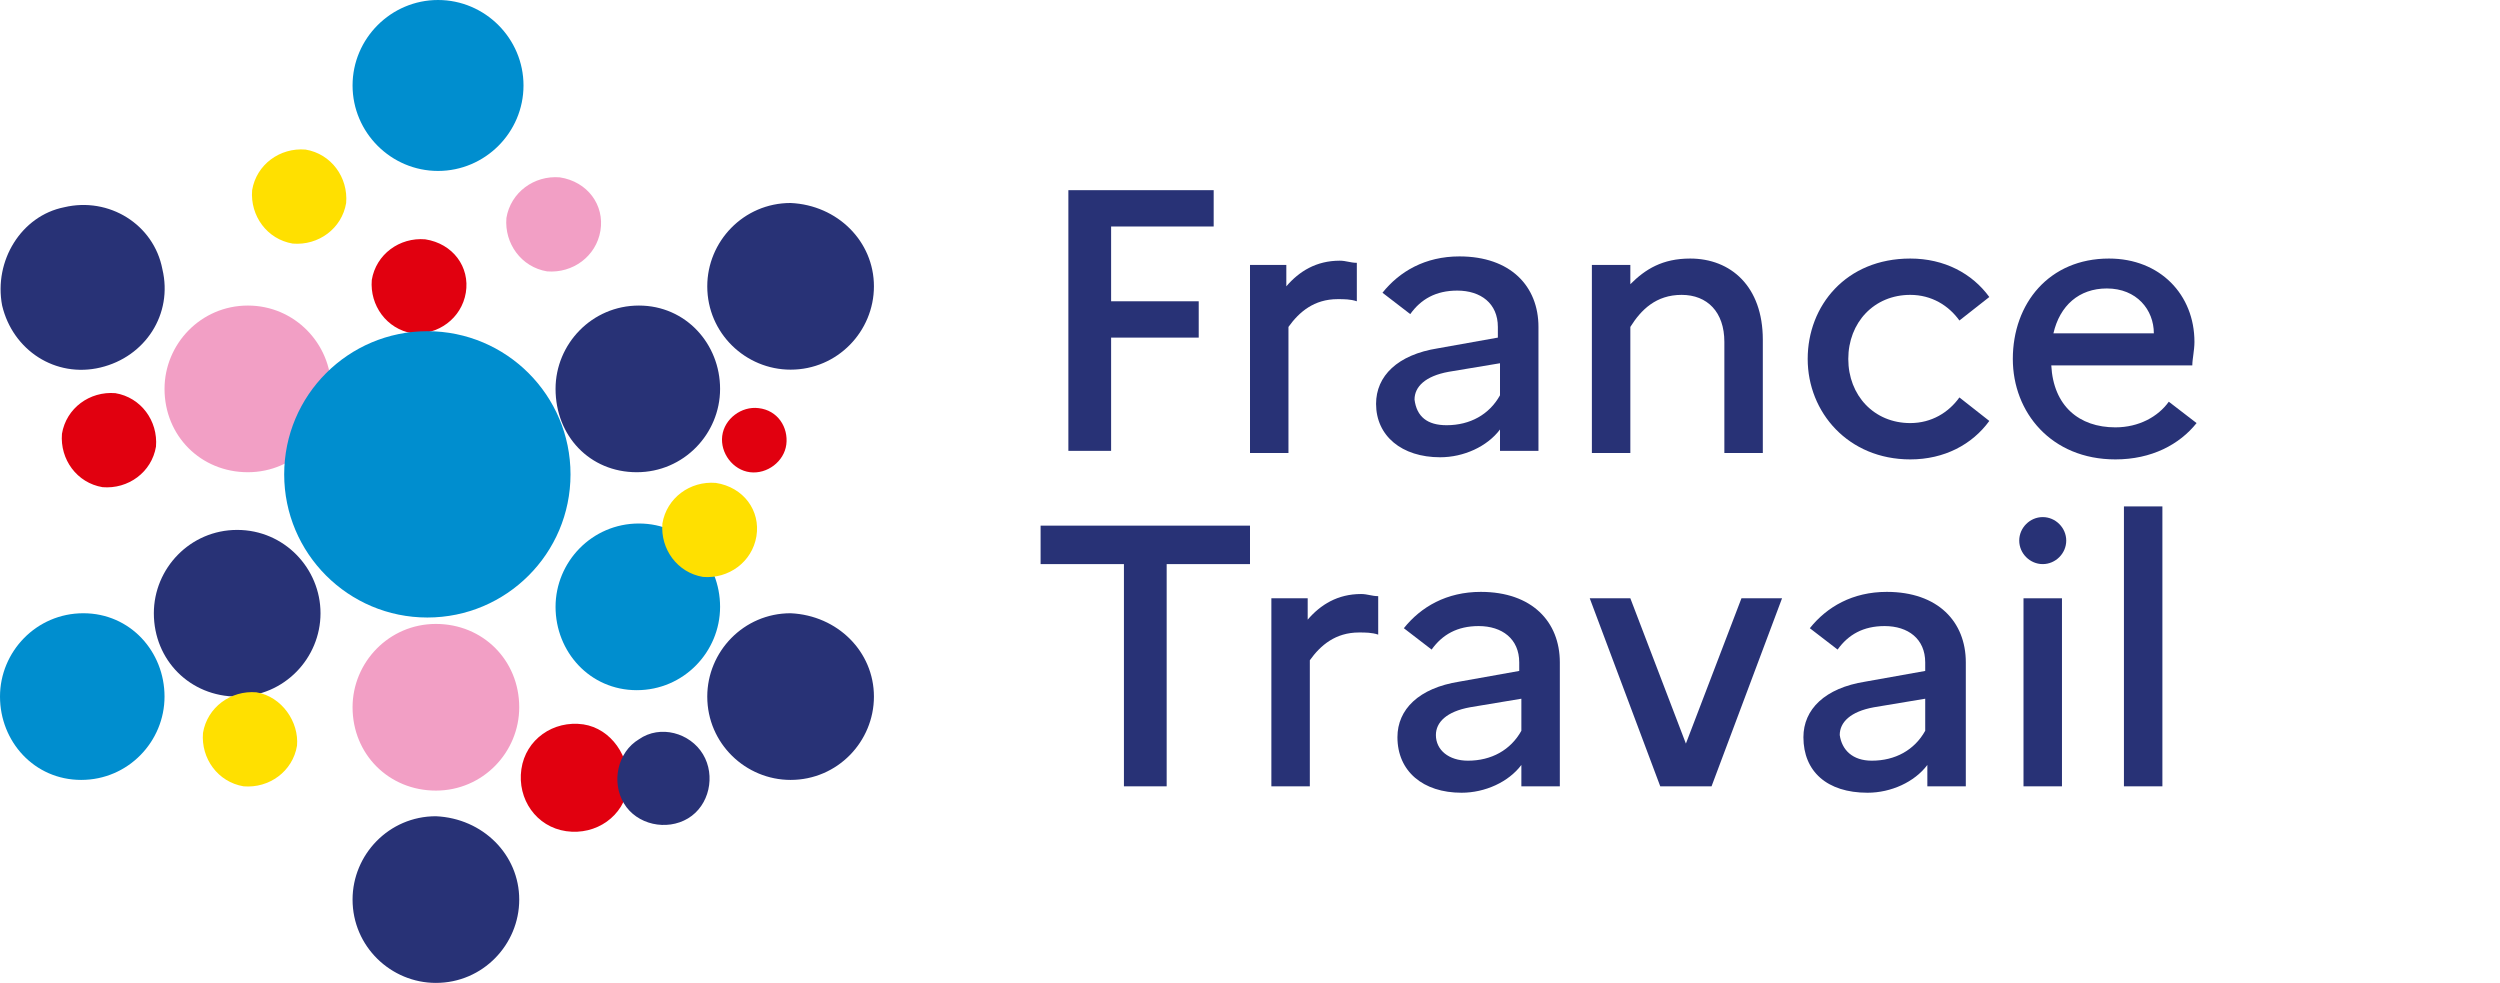
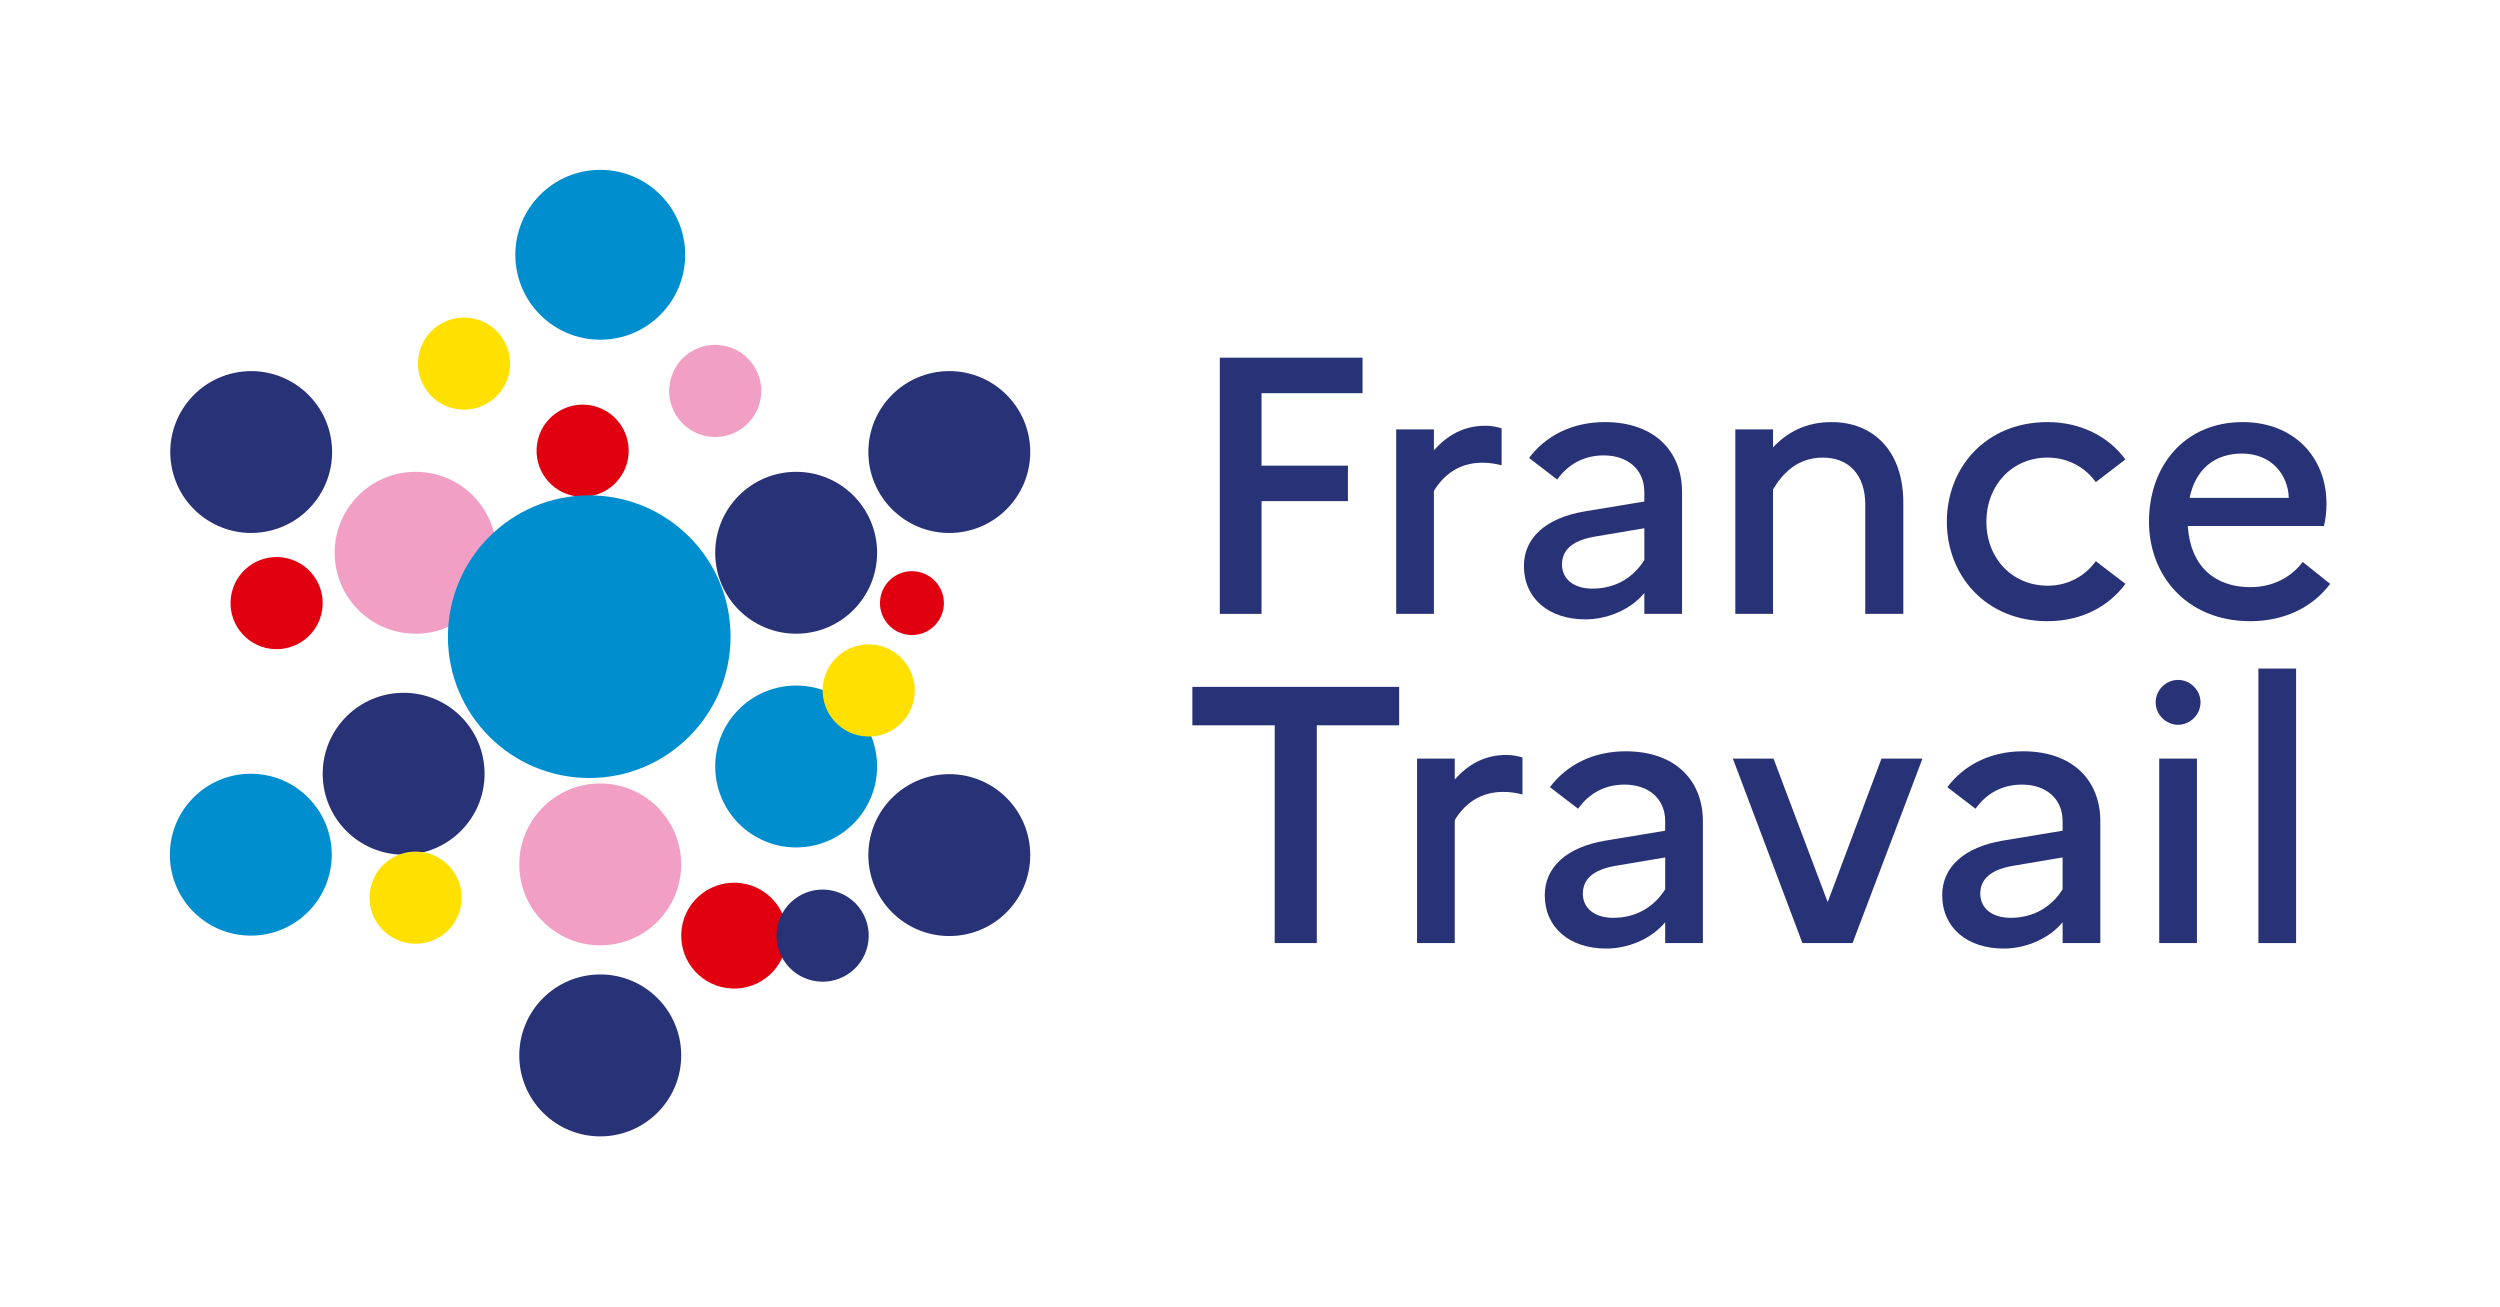
- <svg xmlns="http://www.w3.org/2000/svg" version="1.1" id="logo" x="0px" y="0px" viewBox="0 0 117 46" style="enable-background:new 0 0 117 46;" xml:space="preserve">
-   <style type="text/css">
- 	.st0{fill:#283276;}
- 	.st1{fill:#F29FC5;}
- 	.st2{fill:#008ECF;}
- 	.st3{fill:#E1000F;}
- 	.st4{fill:#FFE000;}
- </style>
-   <path class="st0" d="M40.9,32.6c0,2.1-1.7,3.9-3.9,3.9c-2.1,0-3.9-1.7-3.9-3.9c0-2.1,1.7-3.9,3.9-3.9C39.2,28.8,40.9,30.5,40.9,32.6  " />
-   <path class="st1" d="M15.5,18.2c0,2.1-1.7,3.9-3.9,3.9s-3.9-1.7-3.9-3.9c0-2.1,1.7-3.9,3.9-3.9S15.5,16.1,15.5,18.2" />
-   <path class="st2" d="M33.7,28.4c0,2.1-1.7,3.9-3.9,3.9S26,30.5,26,28.4c0-2.1,1.7-3.9,3.9-3.9S33.7,26.3,33.7,28.4" />
-   <path class="st1" d="M24.3,33.1c0,2.1-1.7,3.9-3.9,3.9s-3.9-1.7-3.9-3.9c0-2.1,1.7-3.9,3.9-3.9S24.3,30.9,24.3,33.1" />
-   <path class="st0" d="M24.3,42.1c0,2.1-1.7,3.9-3.9,3.9c-2.1,0-3.9-1.7-3.9-3.9c0-2.1,1.7-3.9,3.9-3.9C22.6,38.3,24.3,40,24.3,42.1" />
-   <path class="st0" d="M40.9,13.4c0,2.1-1.7,3.9-3.9,3.9c-2.1,0-3.9-1.7-3.9-3.9c0-2.1,1.7-3.9,3.9-3.9C39.2,9.6,40.9,11.3,40.9,13.4" />
-   <path class="st0" d="M33.7,18.2c0,2.1-1.7,3.9-3.9,3.9S26,20.4,26,18.2c0-2.1,1.7-3.9,3.9-3.9S33.7,16.1,33.7,18.2" />
-   <path class="st0" d="M15,28.7c0,2.1-1.7,3.9-3.9,3.9s-3.9-1.7-3.9-3.9c0-2.1,1.7-3.9,3.9-3.9S15,26.6,15,28.7" />
-   <path class="st0" d="M7.6,12.6c0.5,2.1-0.8,4.1-2.9,4.6c-2.1,0.5-4.1-0.8-4.6-2.9C-0.3,12.2,1,10.1,3,9.7C5.1,9.2,7.2,10.5,7.6,12.6  " />
-   <path class="st3" d="M7.3,20.9c-0.2,1.2-1.3,2-2.5,1.9c-1.2-0.2-2-1.3-1.9-2.5c0.2-1.2,1.3-2,2.5-1.9C6.6,18.6,7.4,19.7,7.3,20.9" />
-   <path class="st3" d="M29.4,36.8c-0.2,1.4-1.5,2.3-2.9,2.1c-1.4-0.2-2.3-1.5-2.1-2.9c0.2-1.4,1.5-2.3,2.9-2.1  C28.6,34.1,29.5,35.4,29.4,36.8" />
-   <path class="st3" d="M36.8,20.8c-0.1,0.8-0.9,1.4-1.7,1.3c-0.8-0.1-1.4-0.9-1.3-1.7c0.1-0.8,0.9-1.4,1.7-1.3  C36.4,19.2,36.9,20,36.8,20.8" />
-   <path class="st3" d="M21.8,13.7c-0.2,1.2-1.3,2-2.5,1.9c-1.2-0.2-2-1.3-1.9-2.5c0.2-1.2,1.3-2,2.5-1.9C21.2,11.4,22,12.5,21.8,13.7" />
-   <path class="st1" d="M28.1,10.8c-0.2,1.2-1.3,2-2.5,1.9c-1.2-0.2-2-1.3-1.9-2.5c0.2-1.2,1.3-2,2.5-1.9C27.5,8.5,28.3,9.6,28.1,10.8" />
-   <path class="st4" d="M13.9,34.9c-0.2,1.2-1.3,2-2.5,1.9c-1.2-0.2-2-1.3-1.9-2.5c0.2-1.2,1.3-2,2.5-1.9C13.2,32.6,14,33.8,13.9,34.9" />
-   <path class="st4" d="M35.4,25.1c-0.2,1.2-1.3,2-2.5,1.9c-1.2-0.2-2-1.3-1.9-2.5c0.2-1.2,1.3-2,2.5-1.9  C34.8,22.8,35.6,23.9,35.4,25.1" />
-   <path class="st0" d="M32.9,35.3c0.6,1,0.3,2.4-0.7,3c-1,0.6-2.4,0.3-3-0.7c-0.6-1-0.3-2.4,0.7-3C30.9,33.9,32.3,34.3,32.9,35.3" />
-   <path class="st4" d="M16.2,9.5c-0.2,1.2-1.3,2-2.5,1.9c-1.2-0.2-2-1.3-1.9-2.5c0.2-1.2,1.3-2,2.5-1.9C15.5,7.2,16.3,8.3,16.2,9.5" />
-   <path class="st2" d="M24.5,4c0,2.2-1.8,4-4,4c-2.2,0-4-1.8-4-4c0-2.2,1.8-4,4-4C22.7,0,24.5,1.8,24.5,4" />
-   <path class="st2" d="M7.7,32.6c0,2.1-1.7,3.9-3.9,3.9S0,34.7,0,32.6c0-2.1,1.7-3.9,3.9-3.9S7.7,30.5,7.7,32.6" />
-   <path class="st2" d="M26.7,22.2c0,3.7-3,6.7-6.7,6.7c-3.7,0-6.7-3-6.7-6.7c0-3.7,3-6.7,6.7-6.7C23.7,15.5,26.7,18.5,26.7,22.2" />
-   <polygon class="st0" points="50,8.9 56.8,8.9 56.8,10.6 52,10.6 52,14.1 56.1,14.1 56.1,15.8 52,15.8 52,21.1 50,21.1 " />
-   <path class="st0" d="M58.4,12.4h1.8v1c0.6-0.7,1.4-1.2,2.5-1.2c0.3,0,0.5,0.1,0.8,0.1v1.8c-0.3-0.1-0.6-0.1-0.9-0.1  c-1.1,0-1.8,0.6-2.3,1.3v5.9h-1.8V12.4z" />
-   <path class="st0" d="M64.4,18.9c0-1.3,1-2.3,2.9-2.6l2.8-0.5v-0.5c0-1.1-0.8-1.7-1.9-1.7c-1,0-1.7,0.4-2.2,1.1l-1.3-1  c0.8-1,2-1.7,3.6-1.7c2.4,0,3.7,1.4,3.7,3.3v5.8h-1.8v-1c-0.6,0.8-1.7,1.3-2.8,1.3C65.6,21.4,64.4,20.4,64.4,18.9 M67.7,19.9  c1.1,0,2-0.5,2.5-1.4v-1.5l-2.4,0.4c-1.1,0.2-1.6,0.7-1.6,1.3C66.3,19.5,66.8,19.9,67.7,19.9" />
-   <path class="st0" d="M74.5,12.4h1.8v0.9c0.7-0.7,1.5-1.2,2.8-1.2c1.9,0,3.4,1.3,3.4,3.8v5.3h-1.8v-5.2c0-1.4-0.8-2.2-2-2.2  c-1.2,0-1.9,0.7-2.4,1.5v5.9h-1.8V12.4z" />
-   <path class="st0" d="M91.7,18.6l1.4,1.1c-0.8,1.1-2.1,1.8-3.7,1.8c-2.9,0-4.8-2.2-4.8-4.7s1.8-4.7,4.8-4.7c1.6,0,2.9,0.7,3.7,1.8  l-1.4,1.1c-0.5-0.7-1.3-1.2-2.3-1.2c-1.7,0-2.9,1.3-2.9,3c0,1.7,1.2,3,2.9,3C90.4,19.8,91.2,19.3,91.7,18.6" />
-   <path class="st0" d="M99,21.5c-3,0-4.8-2.2-4.8-4.7c0-2.6,1.7-4.7,4.5-4.7c2.4,0,4,1.7,4,3.9c0,0.4-0.1,0.8-0.1,1.1H96  c0.1,1.9,1.3,2.9,3,2.9c1.1,0,2-0.5,2.5-1.2l1.3,1C102,20.8,100.7,21.5,99,21.5 M96.1,15.6h4.7c0-1.1-0.8-2.1-2.2-2.1  C97.3,13.5,96.4,14.3,96.1,15.6" />
-   <polygon class="st0" points="48.7,24.6 58.5,24.6 58.5,26.4 54.6,26.4 54.6,36.8 52.6,36.8 52.6,26.4 48.7,26.4 " />
-   <path class="st0" d="M59.4,28h1.8v1c0.6-0.7,1.4-1.2,2.5-1.2c0.3,0,0.5,0.1,0.8,0.1v1.8c-0.3-0.1-0.6-0.1-0.9-0.1  c-1.1,0-1.8,0.6-2.3,1.3v5.9h-1.8V28z" />
-   <path class="st0" d="M65.4,34.5c0-1.3,1-2.3,2.9-2.6l2.8-0.5V31c0-1.1-0.8-1.7-1.9-1.7c-1,0-1.7,0.4-2.2,1.1l-1.3-1  c0.8-1,2-1.7,3.6-1.7c2.4,0,3.7,1.4,3.7,3.3v5.8h-1.8v-1c-0.6,0.8-1.7,1.3-2.8,1.3C66.6,37.1,65.4,36.1,65.4,34.5 M68.7,35.6  c1.1,0,2-0.5,2.5-1.4v-1.5l-2.4,0.4c-1.1,0.2-1.6,0.7-1.6,1.3C67.2,35.1,67.8,35.6,68.7,35.6" />
-   <polygon class="st0" points="76.3,28 78.9,34.8 81.5,28 83.4,28 80.1,36.8 77.7,36.8 74.4,28 " />
-   <path class="st0" d="M84.4,34.5c0-1.3,1-2.3,2.9-2.6l2.8-0.5V31c0-1.1-0.8-1.7-1.9-1.7c-1,0-1.7,0.4-2.2,1.1l-1.3-1  c0.8-1,2-1.7,3.6-1.7c2.4,0,3.7,1.4,3.7,3.3v5.8h-1.8v-1c-0.6,0.8-1.7,1.3-2.8,1.3C85.5,37.1,84.4,36.1,84.4,34.5 M87.6,35.6  c1.1,0,2-0.5,2.5-1.4v-1.5l-2.4,0.4c-1.1,0.2-1.6,0.7-1.6,1.3C86.2,35.1,86.7,35.6,87.6,35.6" />
-   <rect x="94.7" y="28" class="st0" width="1.8" height="8.8" />
-   <rect x="99.4" y="23.7" class="st0" width="1.8" height="13.1" />
-   <path class="st0" d="M94.5,25.3c0-0.6,0.5-1.1,1.1-1.1c0.6,0,1.1,0.5,1.1,1.1c0,0.6-0.5,1.1-1.1,1.1C95,26.4,94.5,25.9,94.5,25.3" />
+ <svg xmlns="http://www.w3.org/2000/svg" viewBox="0 0 755.905 394.957" height="394.957" width="755.905" xml:space="preserve" id="svg2" version="1.1">
+   <defs id="defs6">
+     <clipPath id="clipPath18" clipPathUnits="userSpaceOnUse">
+       <path id="path16" d="M 0,296.218 H 566.929 V 0 H 0 Z" />
+     </clipPath>
+   </defs>
+   <g transform="matrix(1.333333,0,0,-1.333333,0,394.9573)" id="g10">
+     <g id="g12">
+       <g clip-path="url(#clipPath18)" id="g14">
+         <g transform="translate(233.6306,102.3074)" id="g20">
+           <path id="path22" style="fill:#283276;fill-opacity:1;fill-rule:nonzero;stroke:none" d="m 0,0 c 0,-10.138 -8.218,-18.356 -18.356,-18.356 -10.138,0 -18.357,8.218 -18.357,18.356 0,10.138 8.219,18.356 18.357,18.356 C -8.218,18.356 0,10.138 0,0" />
+         </g>
+         <g transform="translate(112.6045,170.8664)" id="g24">
+           <path id="path26" style="fill:#f29fc5;fill-opacity:1;fill-rule:nonzero;stroke:none" d="m 0,0 c 0,-10.138 -8.218,-18.356 -18.356,-18.356 -10.138,0 -18.356,8.218 -18.356,18.356 0,10.138 8.218,18.356 18.356,18.356 C -8.218,18.356 0,10.138 0,0" />
+         </g>
+         <g transform="translate(198.9017,122.3999)" id="g28">
+           <path id="path30" style="fill:#008ecf;fill-opacity:1;fill-rule:nonzero;stroke:none" d="m 0,0 c 0,-10.138 -8.218,-18.356 -18.356,-18.356 -10.138,0 -18.357,8.218 -18.357,18.356 0,10.138 8.219,18.356 18.357,18.356 C -8.218,18.356 0,10.138 0,0" />
+         </g>
+         <g transform="translate(154.4747,100.1958)" id="g32">
+           <path id="path34" style="fill:#f29fc5;fill-opacity:1;fill-rule:nonzero;stroke:none" d="m 0,0 c 0,-10.138 -8.218,-18.356 -18.356,-18.356 -10.138,0 -18.357,8.218 -18.357,18.356 0,10.138 8.219,18.356 18.357,18.356 C -8.218,18.356 0,10.138 0,0" />
+         </g>
+         <g transform="translate(154.4798,56.8805)" id="g36">
+           <path id="path38" style="fill:#283276;fill-opacity:1;fill-rule:nonzero;stroke:none" d="m 0,0 c 0,-10.14 -8.22,-18.362 -18.362,-18.362 -10.14,0 -18.36,8.222 -18.36,18.362 0,10.14 8.22,18.362 18.36,18.362 C -8.22,18.362 0,10.14 0,0" />
+         </g>
+         <g transform="translate(233.6306,193.7088)" id="g40">
+           <path id="path42" style="fill:#283276;fill-opacity:1;fill-rule:nonzero;stroke:none" d="m 0,0 c 0,-10.138 -8.218,-18.356 -18.356,-18.356 -10.138,0 -18.357,8.218 -18.357,18.356 0,10.138 8.219,18.356 18.357,18.356 C -8.218,18.356 0,10.138 0,0" />
+         </g>
+         <g transform="translate(198.9017,170.8664)" id="g44">
+           <path id="path46" style="fill:#283276;fill-opacity:1;fill-rule:nonzero;stroke:none" d="m 0,0 c 0,-10.138 -8.218,-18.356 -18.356,-18.356 -10.138,0 -18.357,8.218 -18.357,18.356 0,10.138 8.219,18.356 18.357,18.356 C -8.218,18.356 0,10.138 0,0" />
+         </g>
+         <g transform="translate(109.8896,120.7552)" id="g48">
+           <path id="path50" style="fill:#283276;fill-opacity:1;fill-rule:nonzero;stroke:none" d="m 0,0 c 0,-10.138 -8.218,-18.356 -18.356,-18.356 -10.138,0 -18.357,8.218 -18.357,18.356 0,10.138 8.219,18.356 18.357,18.356 C -8.218,18.356 0,10.138 0,0" />
+         </g>
+         <g transform="translate(74.8758,197.6813)" id="g52">
+           <path id="path54" style="fill:#283276;fill-opacity:1;fill-rule:nonzero;stroke:none" d="m 0,0 c 2.194,-9.894 -4.047,-19.692 -13.941,-21.886 -9.895,-2.194 -19.692,4.047 -21.886,13.941 -2.194,9.893 4.047,19.692 13.941,21.886 C -11.994,16.135 -2.194,9.894 0,0" />
+         </g>
+         <g transform="translate(73.0705,157.9734)" id="g56">
+           <path id="path58" style="fill:#e1000f;fill-opacity:1;fill-rule:nonzero;stroke:none" d="m 0,0 c -0.815,-5.714 -6.107,-9.682 -11.82,-8.867 -5.712,0.816 -9.682,6.107 -8.866,11.82 0.815,5.712 6.107,9.682 11.819,8.867 C -3.154,11.004 0.814,5.713 0,0" />
+         </g>
+         <g transform="translate(178.3718,82.3457)" id="g60">
+           <path id="path62" style="fill:#e1000f;fill-opacity:1;fill-rule:nonzero;stroke:none" d="m 0,0 c -0.937,-6.563 -7.018,-11.126 -13.581,-10.189 -6.566,0.938 -11.126,7.017 -10.19,13.583 0.939,6.563 7.018,11.124 13.582,10.187 C -3.624,12.645 0.937,6.563 0,0" />
+         </g>
+         <g transform="translate(213.9747,158.4261)" id="g64">
+           <path id="path66" style="fill:#e1000f;fill-opacity:1;fill-rule:nonzero;stroke:none" d="m 0,0 c -0.565,-3.96 -4.236,-6.715 -8.196,-6.148 -3.963,0.564 -6.715,4.234 -6.151,8.196 0.567,3.96 4.236,6.715 8.199,6.148 C -2.188,7.632 0.565,3.96 0,0" />
+         </g>
+         <g transform="translate(142.4671,192.531)" id="g68">
+           <path id="path70" style="fill:#e1000f;fill-opacity:1;fill-rule:nonzero;stroke:none" d="m 0,0 c -0.815,-5.714 -6.107,-9.682 -11.82,-8.867 -5.712,0.816 -9.682,6.107 -8.866,11.82 0.815,5.712 6.107,9.682 11.819,8.867 C -3.154,11.004 0.814,5.713 0,0" />
+         </g>
+         <g transform="translate(172.5323,206.0865)" id="g72">
+           <path id="path74" style="fill:#f29fc5;fill-opacity:1;fill-rule:nonzero;stroke:none" d="m 0,0 c -0.815,-5.714 -6.107,-9.682 -11.82,-8.867 -5.712,0.816 -9.682,6.107 -8.866,11.82 0.815,5.712 6.107,9.682 11.819,8.867 C -3.154,11.004 0.814,5.713 0,0" />
+         </g>
+         <g transform="translate(104.5913,91.1739)" id="g76">
+           <path id="path78" style="fill:#ffe000;fill-opacity:1;fill-rule:nonzero;stroke:none" d="m 0,0 c -0.815,-5.714 -6.107,-9.682 -11.82,-8.867 -5.712,0.816 -9.682,6.107 -8.866,11.82 0.815,5.712 6.107,9.682 11.819,8.867 C -3.154,11.004 0.814,5.713 0,0" />
+         </g>
+         <g transform="translate(207.3456,138.1654)" id="g80">
+           <path id="path82" style="fill:#ffe000;fill-opacity:1;fill-rule:nonzero;stroke:none" d="m 0,0 c -0.815,-5.714 -6.107,-9.682 -11.82,-8.867 -5.712,0.816 -9.682,6.107 -8.866,11.82 0.815,5.712 6.107,9.682 11.819,8.867 C -3.154,11.004 0.814,5.711 0,0" />
+         </g>
+         <g transform="translate(195.3882,89.6189)" id="g84">
+           <path id="path86" style="fill:#283276;fill-opacity:1;fill-rule:nonzero;stroke:none" d="m 0,0 c 3.079,-4.879 1.621,-11.332 -3.258,-14.412 -4.881,-3.081 -11.333,-1.621 -14.414,3.259 -3.079,4.879 -1.621,11.332 3.26,14.411 C -9.532,6.339 -3.079,4.879 0,0" />
+         </g>
+         <g transform="translate(115.5734,212.2859)" id="g88">
+           <path id="path90" style="fill:#ffe000;fill-opacity:1;fill-rule:nonzero;stroke:none" d="m 0,0 c -0.815,-5.712 -6.107,-9.682 -11.82,-8.867 -5.712,0.816 -9.682,6.109 -8.866,11.82 0.815,5.712 6.107,9.682 11.819,8.867 C -3.154,11.004 0.814,5.713 0,0" />
+         </g>
+         <g transform="translate(155.3811,238.4409)" id="g92">
+           <path id="path94" style="fill:#008ecf;fill-opacity:1;fill-rule:nonzero;stroke:none" d="m 0,0 c 0,-10.636 -8.623,-19.259 -19.259,-19.259 -10.636,0 -19.26,8.623 -19.26,19.259 0,10.636 8.624,19.259 19.26,19.259 C -8.623,19.259 0,10.636 0,0" />
+         </g>
+         <g transform="translate(75.2311,102.3988)" id="g96">
+           <path id="path98" style="fill:#008ecf;fill-opacity:1;fill-rule:nonzero;stroke:none" d="m 0,0 c 0,-10.138 -8.218,-18.356 -18.356,-18.356 -10.138,0 -18.357,8.218 -18.357,18.356 0,10.138 8.219,18.356 18.357,18.356 C -8.218,18.356 0,10.138 0,0" />
+         </g>
+         <g transform="translate(165.671,151.8378)" id="g100">
+           <path id="path102" style="fill:#008ecf;fill-opacity:1;fill-rule:nonzero;stroke:none" d="m 0,0 c 0,-17.701 -14.349,-32.05 -32.05,-32.05 -17.699,0 -32.047,14.349 -32.047,32.05 0,17.701 14.348,32.05 32.047,32.05 C -14.349,32.05 0,17.701 0,0" />
+         </g>
+         <g transform="translate(276.6183,215.1065)" id="g104">
+           <path id="path106" style="fill:#283276;fill-opacity:1;fill-rule:nonzero;stroke:none" d="M 0,0 H 32.368 V -8.051 H 9.461 v -16.434 h 19.588 v -8.049 H 9.461 V -58.097 H 0 Z" />
+         </g>
+         <g transform="translate(316.62,198.8391)" id="g108">
+           <path id="path110" style="fill:#283276;fill-opacity:1;fill-rule:nonzero;stroke:none" d="m 0,0 h 8.548 v -4.73 c 2.906,3.237 6.558,5.56 11.703,5.56 1.328,0 2.573,-0.248 3.653,-0.58 v -8.383 c -1.33,0.332 -2.658,0.58 -4.399,0.58 -5.312,0 -8.798,-2.821 -10.957,-6.39 V -41.83 H 0 Z" />
+         </g>
+         <g transform="translate(361.1025,162.7359)" id="g112">
+           <path id="path114" style="fill:#283276;fill-opacity:1;fill-rule:nonzero;stroke:none" d="m 0,0 c 5.229,0 9.296,2.491 11.785,6.475 v 7.22 L 0.498,11.785 C -4.73,10.872 -6.888,8.631 -6.888,5.477 -6.888,2.241 -4.315,0 0,0 m -15.521,5.147 c 0,6.307 4.897,10.872 13.778,12.365 l 13.528,2.241 v 2.158 c 0,5.145 -3.817,8.299 -9.212,8.299 -4.566,0 -8.133,-2.074 -10.541,-5.477 l -6.39,4.897 c 3.734,4.979 9.711,8.133 17.179,8.133 11.29,0 17.513,-6.64 17.513,-15.852 V -5.727 h -8.549 v 4.731 C 8.798,-4.647 3.569,-6.973 -1.578,-6.973 c -8.299,0 -13.943,4.732 -13.943,12.12" />
+         </g>
+         <g transform="translate(393.5238,198.8391)" id="g116">
+           <path id="path118" style="fill:#283276;fill-opacity:1;fill-rule:nonzero;stroke:none" d="m 0,0 h 8.548 v -4.067 c 3.154,3.321 7.304,5.728 13.279,5.728 9.213,0 16.269,-6.225 16.269,-18.343 V -41.83 h -8.632 v 24.816 c 0,6.64 -3.653,10.624 -9.628,10.624 -5.725,0 -9.129,-3.569 -11.288,-7.221 V -41.83 H 0 Z" />
+         </g>
+         <g transform="translate(475.2667,168.9603)" id="g120">
+           <path id="path122" style="fill:#283276;fill-opacity:1;fill-rule:nonzero;stroke:none" d="m 0,0 6.723,-5.145 c -3.819,-5.147 -9.959,-8.466 -17.68,-8.466 -14.026,0 -22.822,10.375 -22.822,22.575 0,12.2 8.796,22.574 22.822,22.574 7.636,0 13.861,-3.319 17.68,-8.464 L 0,17.927 c -2.324,3.237 -6.142,5.562 -10.957,5.562 -8.051,0 -13.858,-6.309 -13.858,-14.525 0,-8.299 5.807,-14.524 13.943,-14.524 4.73,0 8.548,2.324 10.872,5.56" />
+         </g>
+         <g transform="translate(496.5399,183.3187)" id="g124">
+           <path id="path126" style="fill:#283276;fill-opacity:1;fill-rule:nonzero;stroke:none" d="M 0,0 H 22.494 C 22.327,5.229 18.592,10.044 11.87,10.044 5.645,10.044 1.328,6.473 0,0 m 13.778,-27.969 c -14.441,0 -22.99,10.374 -22.99,22.574 0,12.533 7.967,22.575 21.247,22.575 11.537,0 19.005,-7.884 19.005,-18.508 0,-1.908 -0.248,-3.817 -0.58,-5.062 H -0.415 c 0.582,-9.131 6.142,-13.861 14.193,-13.861 5.062,0 9.296,2.241 11.868,5.727 l 6.225,-4.979 c -3.9,-5.23 -10.292,-8.466 -18.093,-8.466" />
+         </g>
+         <g transform="translate(270.3939,140.4549)" id="g128">
+           <path id="path130" style="fill:#283276;fill-opacity:1;fill-rule:nonzero;stroke:none" d="M 0,0 H 46.892 V -8.714 H 28.219 V -58.097 H 18.673 V -8.714 L 0,-8.714 Z" />
+         </g>
+         <g transform="translate(321.3491,124.1874)" id="g132">
+           <path id="path134" style="fill:#283276;fill-opacity:1;fill-rule:nonzero;stroke:none" d="m 0,0 h 8.548 v -4.73 c 2.906,3.237 6.558,5.56 11.703,5.56 1.328,0 2.573,-0.248 3.653,-0.58 v -8.383 c -1.33,0.332 -2.658,0.58 -4.399,0.58 -5.312,0 -8.798,-2.821 -10.957,-6.39 V -41.83 H 0 Z" />
+         </g>
+         <g transform="translate(365.8326,88.0842)" id="g136">
+           <path id="path138" style="fill:#283276;fill-opacity:1;fill-rule:nonzero;stroke:none" d="m 0,0 c 5.229,0 9.296,2.491 11.785,6.475 v 7.22 L 0.498,11.785 C -4.73,10.872 -6.888,8.631 -6.888,5.477 -6.888,2.241 -4.315,0 0,0 m -15.521,5.147 c 0,6.307 4.897,10.872 13.778,12.365 l 13.528,2.241 v 2.158 c 0,5.145 -3.817,8.299 -9.212,8.299 -4.566,0 -8.133,-2.074 -10.541,-5.477 l -6.39,4.897 c 3.734,4.979 9.711,8.133 17.179,8.133 11.29,0 17.513,-6.64 17.513,-15.852 V -5.727 h -8.549 v 4.731 C 8.798,-4.647 3.569,-6.973 -1.578,-6.973 c -8.299,0 -13.943,4.732 -13.943,12.12" />
+         </g>
+         <g transform="translate(402.1823,124.1874)" id="g140">
+           <path id="path142" style="fill:#283276;fill-opacity:1;fill-rule:nonzero;stroke:none" d="M 0,0 12.283,-32.534 24.483,0 h 9.296 L 17.927,-41.83 H 6.557 L -9.214,0 Z" />
+         </g>
+         <g transform="translate(455.9586,88.0842)" id="g144">
+           <path id="path146" style="fill:#283276;fill-opacity:1;fill-rule:nonzero;stroke:none" d="m 0,0 c 5.229,0 9.296,2.491 11.785,6.475 v 7.22 L 0.498,11.785 C -4.73,10.872 -6.888,8.631 -6.888,5.477 -6.888,2.241 -4.315,0 0,0 m -15.521,5.147 c 0,6.307 4.897,10.872 13.778,12.365 l 13.528,2.241 v 2.158 c 0,5.145 -3.817,8.299 -9.212,8.299 -4.564,0 -8.133,-2.074 -10.539,-5.477 l -6.392,4.897 c 3.734,4.979 9.711,8.133 17.179,8.133 11.29,0 17.513,-6.64 17.513,-15.852 V -5.727 h -8.549 v 4.731 C 8.798,-4.647 3.569,-6.973 -1.578,-6.973 c -8.299,0 -13.943,4.732 -13.943,12.12" />
+         </g>
+         <path id="path148" style="fill:#283276;fill-opacity:1;fill-rule:nonzero;stroke:none" d="m 489.651,124.188 h 8.549 v -41.83 h -8.549 z" />
+         <path id="path150" style="fill:#283276;fill-opacity:1;fill-rule:nonzero;stroke:none" d="m 512.141,144.604 h 8.549 V 82.356 h -8.549 z" />
+         <g transform="translate(488.837,136.9453)" id="g152">
+           <path id="path154" style="fill:#283276;fill-opacity:1;fill-rule:nonzero;stroke:none" d="M 0,0 C 0,2.762 2.325,5.09 5.09,5.09 7.85,5.09 10.178,2.762 10.178,0 10.178,-2.762 7.85,-5.088 5.09,-5.088 2.325,-5.088 0,-2.762 0,0" />
+         </g>
+       </g>
+     </g>
+   </g>
</svg>
